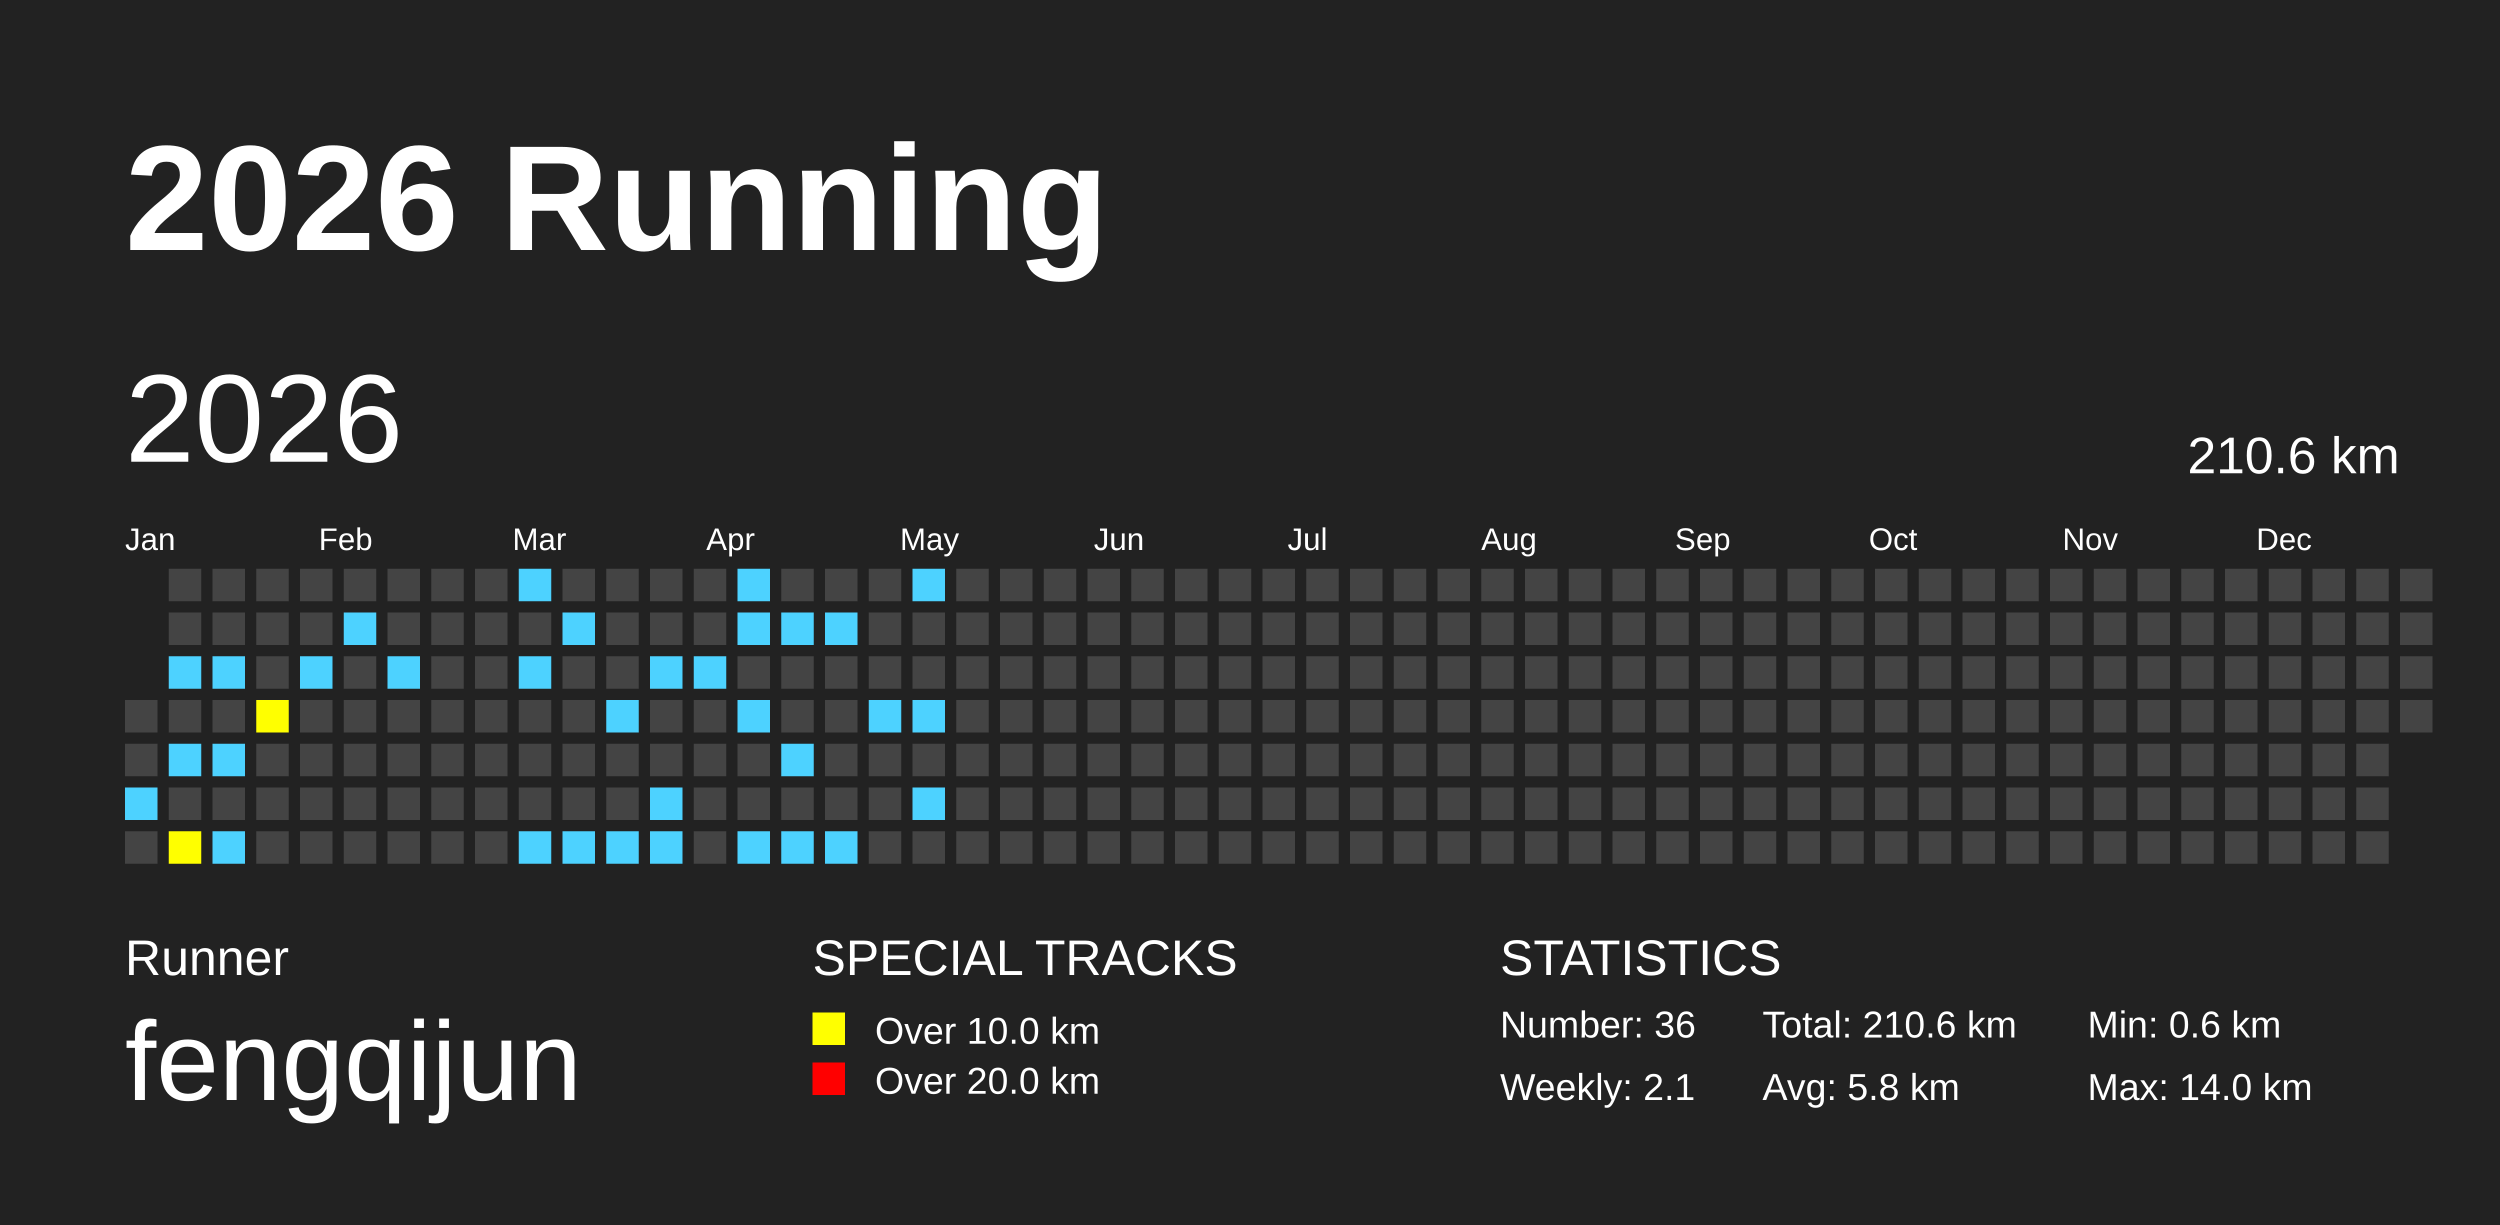
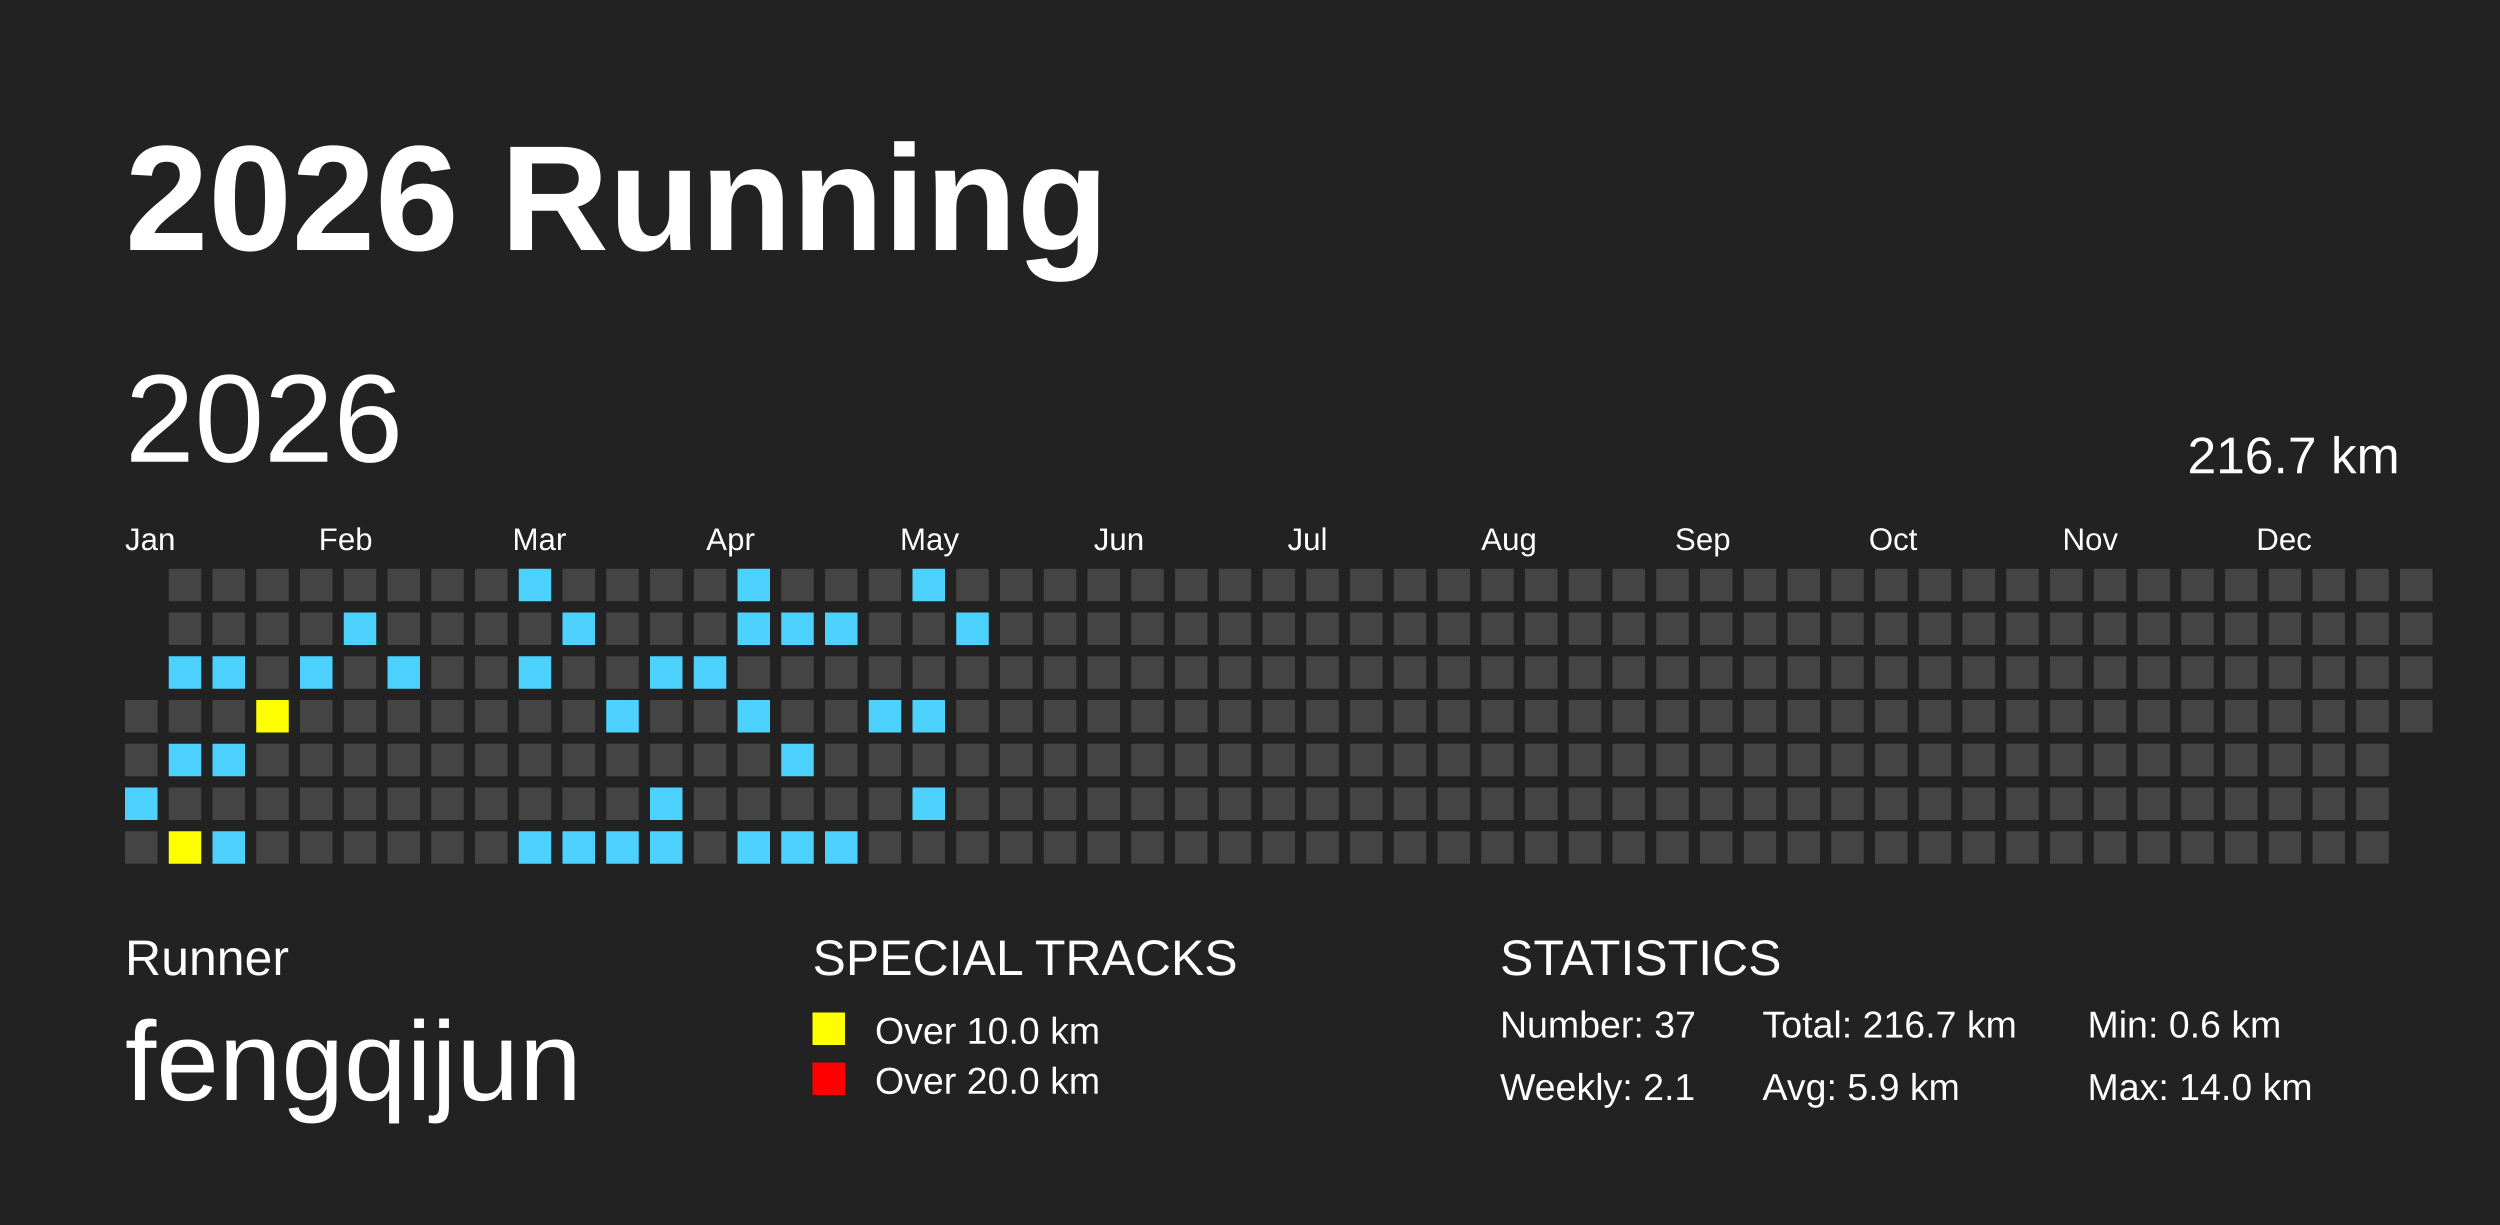
<svg xmlns="http://www.w3.org/2000/svg" baseProfile="full" height="98mm" version="1.1" viewBox="0,0,200,98" width="200mm">
  <defs />
  <rect fill="#222222" height="98" width="200" x="0" y="0" />
  <text fill="#FFFFFF" style="font-size:12px; font-family:Arial; font-weight:bold;" x="10" y="20">2026 Running</text>
  <text fill="#FFFFFF" style="font-size:4px; font-family:Arial" x="10" y="78">Runner</text>
  <text fill="#FFFFFF" style="font-size:9px; font-family:Arial" x="10" y="88">fengqijun</text>
  <text fill="#FFFFFF" style="font-size:4px; font-family:Arial" x="65" y="78">SPECIAL TRACKS</text>
  <rect fill="yellow" height="2.6" width="2.6" x="65" y="81" />
  <text fill="#FFFFFF" style="font-size:3px; font-family:Arial" x="70" y="83.5">Over 10.0 km</text>
  <rect fill="red" height="2.6" width="2.6" x="65" y="85" />
  <text fill="#FFFFFF" style="font-size:3px; font-family:Arial" x="70" y="87.5">Over 20.0 km</text>
  <text fill="#FFFFFF" style="font-size:4px; font-family:Arial" x="120" y="78">STATISTICS</text>
-   <text fill="#FFFFFF" style="font-size:3px; font-family:Arial" x="120" y="83">Number: 36</text>
+   <text fill="#FFFFFF" style="font-size:3px; font-family:Arial" x="120" y="83">Number: 37</text>
  <text fill="#FFFFFF" style="font-size:3px; font-family:Arial" x="120" y="88">Weekly: 2.1</text>
-   <text fill="#FFFFFF" style="font-size:3px; font-family:Arial" x="141" y="83">Total: 210.6 km</text>
-   <text fill="#FFFFFF" style="font-size:3px; font-family:Arial" x="141" y="88">Avg: 5.8 km</text>
+   <text fill="#FFFFFF" style="font-size:3px; font-family:Arial" x="141" y="83">Total: 216.7 km</text>
+   <text fill="#FFFFFF" style="font-size:3px; font-family:Arial" x="141" y="88">Avg: 5.9 km</text>
  <text fill="#FFFFFF" style="font-size:3px; font-family:Arial" x="167" y="83">Min: 0.6 km</text>
  <text fill="#FFFFFF" style="font-size:3px; font-family:Arial" x="167" y="88">Max: 14.0 km</text>
  <text dominant-baseline="hanging" fill="#FFFFFF" style="font-size:10.0px; font-family:Arial;" x="10" y="30">2026</text>
-   <text dominant-baseline="hanging" fill="#FFFFFF" style="font-size:4.125px; font-family:Arial;" x="175" y="35">210.6 km</text>
+   <text dominant-baseline="hanging" fill="#FFFFFF" style="font-size:4.125px; font-family:Arial;" x="175" y="35">216.7 km</text>
  <text fill="#FFFFFF" style="font-size:2.5px; font-family:Arial" x="10.0" y="44">Jan</text>
  <text fill="#FFFFFF" style="font-size:2.5px; font-family:Arial" x="25.5" y="44">Feb</text>
  <text fill="#FFFFFF" style="font-size:2.5px; font-family:Arial" x="41.0" y="44">Mar</text>
  <text fill="#FFFFFF" style="font-size:2.5px; font-family:Arial" x="56.5" y="44">Apr</text>
  <text fill="#FFFFFF" style="font-size:2.5px; font-family:Arial" x="72.0" y="44">May</text>
  <text fill="#FFFFFF" style="font-size:2.5px; font-family:Arial" x="87.5" y="44">Jun</text>
  <text fill="#FFFFFF" style="font-size:2.5px; font-family:Arial" x="103.0" y="44">Jul</text>
  <text fill="#FFFFFF" style="font-size:2.5px; font-family:Arial" x="118.5" y="44">Aug</text>
  <text fill="#FFFFFF" style="font-size:2.5px; font-family:Arial" x="134.0" y="44">Sep</text>
  <text fill="#FFFFFF" style="font-size:2.5px; font-family:Arial" x="149.5" y="44">Oct</text>
  <text fill="#FFFFFF" style="font-size:2.5px; font-family:Arial" x="165.0" y="44">Nov</text>
  <text fill="#FFFFFF" style="font-size:2.5px; font-family:Arial" x="180.5" y="44">Dec</text>
  <rect fill="#444444" height="2.6" width="2.6" x="10.0" y="56.0" />
  <rect fill="#444444" height="2.6" width="2.6" x="10.0" y="59.5" />
  <rect fill="#4DD2FF" height="2.6" width="2.6" x="10.0" y="63.0" />
  <rect fill="#444444" height="2.6" width="2.6" x="10.0" y="66.5" />
  <rect fill="#444444" height="2.6" width="2.6" x="13.5" y="45.5" />
  <rect fill="#444444" height="2.6" width="2.6" x="13.5" y="49.0" />
  <rect fill="#4DD2FF" height="2.6" width="2.6" x="13.5" y="52.5" />
  <rect fill="#444444" height="2.6" width="2.6" x="13.5" y="56.0" />
  <rect fill="#4DD2FF" height="2.6" width="2.6" x="13.5" y="59.5" />
  <rect fill="#444444" height="2.6" width="2.6" x="13.5" y="63.0" />
  <rect fill="yellow" height="2.6" width="2.6" x="13.5" y="66.5" />
  <rect fill="#444444" height="2.6" width="2.6" x="17.0" y="45.5" />
  <rect fill="#444444" height="2.6" width="2.6" x="17.0" y="49.0" />
  <rect fill="#4DD2FF" height="2.6" width="2.6" x="17.0" y="52.5" />
  <rect fill="#444444" height="2.6" width="2.6" x="17.0" y="56.0" />
  <rect fill="#4DD2FF" height="2.6" width="2.6" x="17.0" y="59.5" />
  <rect fill="#444444" height="2.6" width="2.6" x="17.0" y="63.0" />
  <rect fill="#4DD2FF" height="2.6" width="2.6" x="17.0" y="66.5" />
  <rect fill="#444444" height="2.6" width="2.6" x="20.5" y="45.5" />
  <rect fill="#444444" height="2.6" width="2.6" x="20.5" y="49.0" />
  <rect fill="#444444" height="2.6" width="2.6" x="20.5" y="52.5" />
  <rect fill="yellow" height="2.6" width="2.6" x="20.5" y="56.0" />
  <rect fill="#444444" height="2.6" width="2.6" x="20.5" y="59.5" />
  <rect fill="#444444" height="2.6" width="2.6" x="20.5" y="63.0" />
  <rect fill="#444444" height="2.6" width="2.6" x="20.5" y="66.5" />
  <rect fill="#444444" height="2.6" width="2.6" x="24.0" y="45.5" />
  <rect fill="#444444" height="2.6" width="2.6" x="24.0" y="49.0" />
  <rect fill="#4DD2FF" height="2.6" width="2.6" x="24.0" y="52.5" />
  <rect fill="#444444" height="2.6" width="2.6" x="24.0" y="56.0" />
  <rect fill="#444444" height="2.6" width="2.6" x="24.0" y="59.5" />
  <rect fill="#444444" height="2.6" width="2.6" x="24.0" y="63.0" />
  <rect fill="#444444" height="2.6" width="2.6" x="24.0" y="66.5" />
  <rect fill="#444444" height="2.6" width="2.6" x="27.5" y="45.5" />
  <rect fill="#4DD2FF" height="2.6" width="2.6" x="27.5" y="49.0" />
  <rect fill="#444444" height="2.6" width="2.6" x="27.5" y="52.5" />
  <rect fill="#444444" height="2.6" width="2.6" x="27.5" y="56.0" />
  <rect fill="#444444" height="2.6" width="2.6" x="27.5" y="59.5" />
  <rect fill="#444444" height="2.6" width="2.6" x="27.5" y="63.0" />
  <rect fill="#444444" height="2.6" width="2.6" x="27.5" y="66.5" />
  <rect fill="#444444" height="2.6" width="2.6" x="31.0" y="45.5" />
  <rect fill="#444444" height="2.6" width="2.6" x="31.0" y="49.0" />
  <rect fill="#4DD2FF" height="2.6" width="2.6" x="31.0" y="52.5" />
  <rect fill="#444444" height="2.6" width="2.6" x="31.0" y="56.0" />
  <rect fill="#444444" height="2.6" width="2.6" x="31.0" y="59.5" />
  <rect fill="#444444" height="2.6" width="2.6" x="31.0" y="63.0" />
  <rect fill="#444444" height="2.6" width="2.6" x="31.0" y="66.5" />
  <rect fill="#444444" height="2.6" width="2.6" x="34.5" y="45.5" />
  <rect fill="#444444" height="2.6" width="2.6" x="34.5" y="49.0" />
  <rect fill="#444444" height="2.6" width="2.6" x="34.5" y="52.5" />
  <rect fill="#444444" height="2.6" width="2.6" x="34.5" y="56.0" />
  <rect fill="#444444" height="2.6" width="2.6" x="34.5" y="59.5" />
  <rect fill="#444444" height="2.6" width="2.6" x="34.5" y="63.0" />
  <rect fill="#444444" height="2.6" width="2.6" x="34.5" y="66.5" />
  <rect fill="#444444" height="2.6" width="2.6" x="38.0" y="45.5" />
  <rect fill="#444444" height="2.6" width="2.6" x="38.0" y="49.0" />
  <rect fill="#444444" height="2.6" width="2.6" x="38.0" y="52.5" />
  <rect fill="#444444" height="2.6" width="2.6" x="38.0" y="56.0" />
  <rect fill="#444444" height="2.6" width="2.6" x="38.0" y="59.5" />
  <rect fill="#444444" height="2.6" width="2.6" x="38.0" y="63.0" />
  <rect fill="#444444" height="2.6" width="2.6" x="38.0" y="66.5" />
  <rect fill="#4DD2FF" height="2.6" width="2.6" x="41.5" y="45.5" />
  <rect fill="#444444" height="2.6" width="2.6" x="41.5" y="49.0" />
  <rect fill="#4DD2FF" height="2.6" width="2.6" x="41.5" y="52.5" />
  <rect fill="#444444" height="2.6" width="2.6" x="41.5" y="56.0" />
  <rect fill="#444444" height="2.6" width="2.6" x="41.5" y="59.5" />
  <rect fill="#444444" height="2.6" width="2.6" x="41.5" y="63.0" />
  <rect fill="#4DD2FF" height="2.6" width="2.6" x="41.5" y="66.5" />
  <rect fill="#444444" height="2.6" width="2.6" x="45.0" y="45.5" />
  <rect fill="#4DD2FF" height="2.6" width="2.6" x="45.0" y="49.0" />
  <rect fill="#444444" height="2.6" width="2.6" x="45.0" y="52.5" />
  <rect fill="#444444" height="2.6" width="2.6" x="45.0" y="56.0" />
  <rect fill="#444444" height="2.6" width="2.6" x="45.0" y="59.5" />
  <rect fill="#444444" height="2.6" width="2.6" x="45.0" y="63.0" />
  <rect fill="#4DD2FF" height="2.6" width="2.6" x="45.0" y="66.5" />
  <rect fill="#444444" height="2.6" width="2.6" x="48.5" y="45.5" />
  <rect fill="#444444" height="2.6" width="2.6" x="48.5" y="49.0" />
  <rect fill="#444444" height="2.6" width="2.6" x="48.5" y="52.5" />
  <rect fill="#4DD2FF" height="2.6" width="2.6" x="48.5" y="56.0" />
  <rect fill="#444444" height="2.6" width="2.6" x="48.5" y="59.5" />
  <rect fill="#444444" height="2.6" width="2.6" x="48.5" y="63.0" />
  <rect fill="#4DD2FF" height="2.6" width="2.6" x="48.5" y="66.5" />
  <rect fill="#444444" height="2.6" width="2.6" x="52.0" y="45.5" />
  <rect fill="#444444" height="2.6" width="2.6" x="52.0" y="49.0" />
  <rect fill="#4DD2FF" height="2.6" width="2.6" x="52.0" y="52.5" />
  <rect fill="#444444" height="2.6" width="2.6" x="52.0" y="56.0" />
  <rect fill="#444444" height="2.6" width="2.6" x="52.0" y="59.5" />
  <rect fill="#4DD2FF" height="2.6" width="2.6" x="52.0" y="63.0" />
  <rect fill="#4DD2FF" height="2.6" width="2.6" x="52.0" y="66.5" />
  <rect fill="#444444" height="2.6" width="2.6" x="55.5" y="45.5" />
  <rect fill="#444444" height="2.6" width="2.6" x="55.5" y="49.0" />
  <rect fill="#4DD2FF" height="2.6" width="2.6" x="55.5" y="52.5" />
  <rect fill="#444444" height="2.6" width="2.6" x="55.5" y="56.0" />
  <rect fill="#444444" height="2.6" width="2.6" x="55.5" y="59.5" />
  <rect fill="#444444" height="2.6" width="2.6" x="55.5" y="63.0" />
  <rect fill="#444444" height="2.6" width="2.6" x="55.5" y="66.5" />
  <rect fill="#4DD2FF" height="2.6" width="2.6" x="59.0" y="45.5" />
  <rect fill="#4DD2FF" height="2.6" width="2.6" x="59.0" y="49.0" />
  <rect fill="#444444" height="2.6" width="2.6" x="59.0" y="52.5" />
  <rect fill="#4DD2FF" height="2.6" width="2.6" x="59.0" y="56.0" />
  <rect fill="#444444" height="2.6" width="2.6" x="59.0" y="59.5" />
  <rect fill="#444444" height="2.6" width="2.6" x="59.0" y="63.0" />
  <rect fill="#4DD2FF" height="2.6" width="2.6" x="59.0" y="66.5" />
  <rect fill="#444444" height="2.6" width="2.6" x="62.5" y="45.5" />
  <rect fill="#4DD2FF" height="2.6" width="2.6" x="62.5" y="49.0" />
  <rect fill="#444444" height="2.6" width="2.6" x="62.5" y="52.5" />
  <rect fill="#444444" height="2.6" width="2.6" x="62.5" y="56.0" />
  <rect fill="#4DD2FF" height="2.6" width="2.6" x="62.5" y="59.5" />
  <rect fill="#444444" height="2.6" width="2.6" x="62.5" y="63.0" />
  <rect fill="#4DD2FF" height="2.6" width="2.6" x="62.5" y="66.5" />
  <rect fill="#444444" height="2.6" width="2.6" x="66.0" y="45.5" />
  <rect fill="#4DD2FF" height="2.6" width="2.6" x="66.0" y="49.0" />
  <rect fill="#444444" height="2.6" width="2.6" x="66.0" y="52.5" />
  <rect fill="#444444" height="2.6" width="2.6" x="66.0" y="56.0" />
  <rect fill="#444444" height="2.6" width="2.6" x="66.0" y="59.5" />
  <rect fill="#444444" height="2.6" width="2.6" x="66.0" y="63.0" />
  <rect fill="#4DD2FF" height="2.6" width="2.6" x="66.0" y="66.5" />
  <rect fill="#444444" height="2.6" width="2.6" x="69.5" y="45.5" />
  <rect fill="#444444" height="2.6" width="2.6" x="69.5" y="49.0" />
  <rect fill="#444444" height="2.6" width="2.6" x="69.5" y="52.5" />
  <rect fill="#4DD2FF" height="2.6" width="2.6" x="69.5" y="56.0" />
  <rect fill="#444444" height="2.6" width="2.6" x="69.5" y="59.5" />
  <rect fill="#444444" height="2.6" width="2.6" x="69.5" y="63.0" />
  <rect fill="#444444" height="2.6" width="2.6" x="69.5" y="66.5" />
  <rect fill="#4DD2FF" height="2.6" width="2.6" x="73.0" y="45.5" />
  <rect fill="#444444" height="2.6" width="2.6" x="73.0" y="49.0" />
  <rect fill="#444444" height="2.6" width="2.6" x="73.0" y="52.5" />
  <rect fill="#4DD2FF" height="2.6" width="2.6" x="73.0" y="56.0" />
  <rect fill="#444444" height="2.6" width="2.6" x="73.0" y="59.5" />
  <rect fill="#4DD2FF" height="2.6" width="2.6" x="73.0" y="63.0" />
  <rect fill="#444444" height="2.6" width="2.6" x="73.0" y="66.5" />
  <rect fill="#444444" height="2.6" width="2.6" x="76.5" y="45.5" />
-   <rect fill="#444444" height="2.6" width="2.6" x="76.5" y="49.0" />
+   <rect fill="#4DD2FF" height="2.6" width="2.6" x="76.5" y="49.0" />
  <rect fill="#444444" height="2.6" width="2.6" x="76.5" y="52.5" />
  <rect fill="#444444" height="2.6" width="2.6" x="76.5" y="56.0" />
  <rect fill="#444444" height="2.6" width="2.6" x="76.5" y="59.5" />
  <rect fill="#444444" height="2.6" width="2.6" x="76.5" y="63.0" />
  <rect fill="#444444" height="2.6" width="2.6" x="76.5" y="66.5" />
  <rect fill="#444444" height="2.6" width="2.6" x="80.0" y="45.5" />
  <rect fill="#444444" height="2.6" width="2.6" x="80.0" y="49.0" />
  <rect fill="#444444" height="2.6" width="2.6" x="80.0" y="52.5" />
  <rect fill="#444444" height="2.6" width="2.6" x="80.0" y="56.0" />
  <rect fill="#444444" height="2.6" width="2.6" x="80.0" y="59.5" />
  <rect fill="#444444" height="2.6" width="2.6" x="80.0" y="63.0" />
  <rect fill="#444444" height="2.6" width="2.6" x="80.0" y="66.5" />
  <rect fill="#444444" height="2.6" width="2.6" x="83.5" y="45.5" />
  <rect fill="#444444" height="2.6" width="2.6" x="83.5" y="49.0" />
  <rect fill="#444444" height="2.6" width="2.6" x="83.5" y="52.5" />
  <rect fill="#444444" height="2.6" width="2.6" x="83.5" y="56.0" />
  <rect fill="#444444" height="2.6" width="2.6" x="83.5" y="59.5" />
  <rect fill="#444444" height="2.6" width="2.6" x="83.5" y="63.0" />
  <rect fill="#444444" height="2.6" width="2.6" x="83.5" y="66.5" />
  <rect fill="#444444" height="2.6" width="2.6" x="87.0" y="45.5" />
  <rect fill="#444444" height="2.6" width="2.6" x="87.0" y="49.0" />
  <rect fill="#444444" height="2.6" width="2.6" x="87.0" y="52.5" />
  <rect fill="#444444" height="2.6" width="2.6" x="87.0" y="56.0" />
  <rect fill="#444444" height="2.6" width="2.6" x="87.0" y="59.5" />
  <rect fill="#444444" height="2.6" width="2.6" x="87.0" y="63.0" />
  <rect fill="#444444" height="2.6" width="2.6" x="87.0" y="66.5" />
  <rect fill="#444444" height="2.6" width="2.6" x="90.5" y="45.5" />
  <rect fill="#444444" height="2.6" width="2.6" x="90.5" y="49.0" />
  <rect fill="#444444" height="2.6" width="2.6" x="90.5" y="52.5" />
  <rect fill="#444444" height="2.6" width="2.6" x="90.5" y="56.0" />
  <rect fill="#444444" height="2.6" width="2.6" x="90.5" y="59.5" />
  <rect fill="#444444" height="2.6" width="2.6" x="90.5" y="63.0" />
  <rect fill="#444444" height="2.6" width="2.6" x="90.5" y="66.5" />
  <rect fill="#444444" height="2.6" width="2.6" x="94.0" y="45.5" />
  <rect fill="#444444" height="2.6" width="2.6" x="94.0" y="49.0" />
  <rect fill="#444444" height="2.6" width="2.6" x="94.0" y="52.5" />
  <rect fill="#444444" height="2.6" width="2.6" x="94.0" y="56.0" />
  <rect fill="#444444" height="2.6" width="2.6" x="94.0" y="59.5" />
  <rect fill="#444444" height="2.6" width="2.6" x="94.0" y="63.0" />
  <rect fill="#444444" height="2.6" width="2.6" x="94.0" y="66.5" />
  <rect fill="#444444" height="2.6" width="2.6" x="97.5" y="45.5" />
  <rect fill="#444444" height="2.6" width="2.6" x="97.5" y="49.0" />
  <rect fill="#444444" height="2.6" width="2.6" x="97.5" y="52.5" />
  <rect fill="#444444" height="2.6" width="2.6" x="97.5" y="56.0" />
  <rect fill="#444444" height="2.6" width="2.6" x="97.5" y="59.5" />
  <rect fill="#444444" height="2.6" width="2.6" x="97.5" y="63.0" />
  <rect fill="#444444" height="2.6" width="2.6" x="97.5" y="66.5" />
  <rect fill="#444444" height="2.6" width="2.6" x="101.0" y="45.5" />
  <rect fill="#444444" height="2.6" width="2.6" x="101.0" y="49.0" />
  <rect fill="#444444" height="2.6" width="2.6" x="101.0" y="52.5" />
  <rect fill="#444444" height="2.6" width="2.6" x="101.0" y="56.0" />
  <rect fill="#444444" height="2.6" width="2.6" x="101.0" y="59.5" />
  <rect fill="#444444" height="2.6" width="2.6" x="101.0" y="63.0" />
  <rect fill="#444444" height="2.6" width="2.6" x="101.0" y="66.5" />
  <rect fill="#444444" height="2.6" width="2.6" x="104.5" y="45.5" />
  <rect fill="#444444" height="2.6" width="2.6" x="104.5" y="49.0" />
  <rect fill="#444444" height="2.6" width="2.6" x="104.5" y="52.5" />
  <rect fill="#444444" height="2.6" width="2.6" x="104.5" y="56.0" />
  <rect fill="#444444" height="2.6" width="2.6" x="104.5" y="59.5" />
  <rect fill="#444444" height="2.6" width="2.6" x="104.5" y="63.0" />
  <rect fill="#444444" height="2.6" width="2.6" x="104.5" y="66.5" />
  <rect fill="#444444" height="2.6" width="2.6" x="108.0" y="45.5" />
  <rect fill="#444444" height="2.6" width="2.6" x="108.0" y="49.0" />
  <rect fill="#444444" height="2.6" width="2.6" x="108.0" y="52.5" />
  <rect fill="#444444" height="2.6" width="2.6" x="108.0" y="56.0" />
  <rect fill="#444444" height="2.6" width="2.6" x="108.0" y="59.5" />
  <rect fill="#444444" height="2.6" width="2.6" x="108.0" y="63.0" />
  <rect fill="#444444" height="2.6" width="2.6" x="108.0" y="66.5" />
  <rect fill="#444444" height="2.6" width="2.6" x="111.5" y="45.5" />
  <rect fill="#444444" height="2.6" width="2.6" x="111.5" y="49.0" />
  <rect fill="#444444" height="2.6" width="2.6" x="111.5" y="52.5" />
  <rect fill="#444444" height="2.6" width="2.6" x="111.5" y="56.0" />
  <rect fill="#444444" height="2.6" width="2.6" x="111.5" y="59.5" />
  <rect fill="#444444" height="2.6" width="2.6" x="111.5" y="63.0" />
  <rect fill="#444444" height="2.6" width="2.6" x="111.5" y="66.5" />
  <rect fill="#444444" height="2.6" width="2.6" x="115.0" y="45.5" />
  <rect fill="#444444" height="2.6" width="2.6" x="115.0" y="49.0" />
  <rect fill="#444444" height="2.6" width="2.6" x="115.0" y="52.5" />
  <rect fill="#444444" height="2.6" width="2.6" x="115.0" y="56.0" />
  <rect fill="#444444" height="2.6" width="2.6" x="115.0" y="59.5" />
  <rect fill="#444444" height="2.6" width="2.6" x="115.0" y="63.0" />
  <rect fill="#444444" height="2.6" width="2.6" x="115.0" y="66.5" />
  <rect fill="#444444" height="2.6" width="2.6" x="118.5" y="45.5" />
  <rect fill="#444444" height="2.6" width="2.6" x="118.5" y="49.0" />
  <rect fill="#444444" height="2.6" width="2.6" x="118.5" y="52.5" />
  <rect fill="#444444" height="2.6" width="2.6" x="118.5" y="56.0" />
  <rect fill="#444444" height="2.6" width="2.6" x="118.5" y="59.5" />
  <rect fill="#444444" height="2.6" width="2.6" x="118.5" y="63.0" />
  <rect fill="#444444" height="2.6" width="2.6" x="118.5" y="66.5" />
  <rect fill="#444444" height="2.6" width="2.6" x="122.0" y="45.5" />
  <rect fill="#444444" height="2.6" width="2.6" x="122.0" y="49.0" />
  <rect fill="#444444" height="2.6" width="2.6" x="122.0" y="52.5" />
  <rect fill="#444444" height="2.6" width="2.6" x="122.0" y="56.0" />
  <rect fill="#444444" height="2.6" width="2.6" x="122.0" y="59.5" />
  <rect fill="#444444" height="2.6" width="2.6" x="122.0" y="63.0" />
  <rect fill="#444444" height="2.6" width="2.6" x="122.0" y="66.5" />
  <rect fill="#444444" height="2.6" width="2.6" x="125.5" y="45.5" />
  <rect fill="#444444" height="2.6" width="2.6" x="125.5" y="49.0" />
  <rect fill="#444444" height="2.6" width="2.6" x="125.5" y="52.5" />
  <rect fill="#444444" height="2.6" width="2.6" x="125.5" y="56.0" />
  <rect fill="#444444" height="2.6" width="2.6" x="125.5" y="59.5" />
  <rect fill="#444444" height="2.6" width="2.6" x="125.5" y="63.0" />
  <rect fill="#444444" height="2.6" width="2.6" x="125.5" y="66.5" />
  <rect fill="#444444" height="2.6" width="2.6" x="129.0" y="45.5" />
  <rect fill="#444444" height="2.6" width="2.6" x="129.0" y="49.0" />
  <rect fill="#444444" height="2.6" width="2.6" x="129.0" y="52.5" />
  <rect fill="#444444" height="2.6" width="2.6" x="129.0" y="56.0" />
  <rect fill="#444444" height="2.6" width="2.6" x="129.0" y="59.5" />
  <rect fill="#444444" height="2.6" width="2.6" x="129.0" y="63.0" />
  <rect fill="#444444" height="2.6" width="2.6" x="129.0" y="66.5" />
  <rect fill="#444444" height="2.6" width="2.6" x="132.5" y="45.5" />
  <rect fill="#444444" height="2.6" width="2.6" x="132.5" y="49.0" />
  <rect fill="#444444" height="2.6" width="2.6" x="132.5" y="52.5" />
  <rect fill="#444444" height="2.6" width="2.6" x="132.5" y="56.0" />
  <rect fill="#444444" height="2.6" width="2.6" x="132.5" y="59.5" />
  <rect fill="#444444" height="2.6" width="2.6" x="132.5" y="63.0" />
  <rect fill="#444444" height="2.6" width="2.6" x="132.5" y="66.5" />
  <rect fill="#444444" height="2.6" width="2.6" x="136.0" y="45.5" />
  <rect fill="#444444" height="2.6" width="2.6" x="136.0" y="49.0" />
  <rect fill="#444444" height="2.6" width="2.6" x="136.0" y="52.5" />
  <rect fill="#444444" height="2.6" width="2.6" x="136.0" y="56.0" />
  <rect fill="#444444" height="2.6" width="2.6" x="136.0" y="59.5" />
  <rect fill="#444444" height="2.6" width="2.6" x="136.0" y="63.0" />
  <rect fill="#444444" height="2.6" width="2.6" x="136.0" y="66.5" />
  <rect fill="#444444" height="2.6" width="2.6" x="139.5" y="45.5" />
  <rect fill="#444444" height="2.6" width="2.6" x="139.5" y="49.0" />
  <rect fill="#444444" height="2.6" width="2.6" x="139.5" y="52.5" />
  <rect fill="#444444" height="2.6" width="2.6" x="139.5" y="56.0" />
  <rect fill="#444444" height="2.6" width="2.6" x="139.5" y="59.5" />
  <rect fill="#444444" height="2.6" width="2.6" x="139.5" y="63.0" />
  <rect fill="#444444" height="2.6" width="2.6" x="139.5" y="66.5" />
  <rect fill="#444444" height="2.6" width="2.6" x="143.0" y="45.5" />
  <rect fill="#444444" height="2.6" width="2.6" x="143.0" y="49.0" />
  <rect fill="#444444" height="2.6" width="2.6" x="143.0" y="52.5" />
  <rect fill="#444444" height="2.6" width="2.6" x="143.0" y="56.0" />
  <rect fill="#444444" height="2.6" width="2.6" x="143.0" y="59.5" />
  <rect fill="#444444" height="2.6" width="2.6" x="143.0" y="63.0" />
  <rect fill="#444444" height="2.6" width="2.6" x="143.0" y="66.5" />
  <rect fill="#444444" height="2.6" width="2.6" x="146.5" y="45.5" />
  <rect fill="#444444" height="2.6" width="2.6" x="146.5" y="49.0" />
  <rect fill="#444444" height="2.6" width="2.6" x="146.5" y="52.5" />
  <rect fill="#444444" height="2.6" width="2.6" x="146.5" y="56.0" />
  <rect fill="#444444" height="2.6" width="2.6" x="146.5" y="59.5" />
  <rect fill="#444444" height="2.6" width="2.6" x="146.5" y="63.0" />
  <rect fill="#444444" height="2.6" width="2.6" x="146.5" y="66.5" />
  <rect fill="#444444" height="2.6" width="2.6" x="150.0" y="45.5" />
  <rect fill="#444444" height="2.6" width="2.6" x="150.0" y="49.0" />
  <rect fill="#444444" height="2.6" width="2.6" x="150.0" y="52.5" />
  <rect fill="#444444" height="2.6" width="2.6" x="150.0" y="56.0" />
  <rect fill="#444444" height="2.6" width="2.6" x="150.0" y="59.5" />
  <rect fill="#444444" height="2.6" width="2.6" x="150.0" y="63.0" />
  <rect fill="#444444" height="2.6" width="2.6" x="150.0" y="66.5" />
  <rect fill="#444444" height="2.6" width="2.6" x="153.5" y="45.5" />
  <rect fill="#444444" height="2.6" width="2.6" x="153.5" y="49.0" />
  <rect fill="#444444" height="2.6" width="2.6" x="153.5" y="52.5" />
  <rect fill="#444444" height="2.6" width="2.6" x="153.5" y="56.0" />
  <rect fill="#444444" height="2.6" width="2.6" x="153.5" y="59.5" />
  <rect fill="#444444" height="2.6" width="2.6" x="153.5" y="63.0" />
  <rect fill="#444444" height="2.6" width="2.6" x="153.5" y="66.5" />
  <rect fill="#444444" height="2.6" width="2.6" x="157.0" y="45.5" />
  <rect fill="#444444" height="2.6" width="2.6" x="157.0" y="49.0" />
  <rect fill="#444444" height="2.6" width="2.6" x="157.0" y="52.5" />
  <rect fill="#444444" height="2.6" width="2.6" x="157.0" y="56.0" />
  <rect fill="#444444" height="2.6" width="2.6" x="157.0" y="59.5" />
  <rect fill="#444444" height="2.6" width="2.6" x="157.0" y="63.0" />
  <rect fill="#444444" height="2.6" width="2.6" x="157.0" y="66.5" />
  <rect fill="#444444" height="2.6" width="2.6" x="160.5" y="45.5" />
  <rect fill="#444444" height="2.6" width="2.6" x="160.5" y="49.0" />
  <rect fill="#444444" height="2.6" width="2.6" x="160.5" y="52.5" />
  <rect fill="#444444" height="2.6" width="2.6" x="160.5" y="56.0" />
  <rect fill="#444444" height="2.6" width="2.6" x="160.5" y="59.5" />
  <rect fill="#444444" height="2.6" width="2.6" x="160.5" y="63.0" />
  <rect fill="#444444" height="2.6" width="2.6" x="160.5" y="66.5" />
  <rect fill="#444444" height="2.6" width="2.6" x="164.0" y="45.5" />
  <rect fill="#444444" height="2.6" width="2.6" x="164.0" y="49.0" />
  <rect fill="#444444" height="2.6" width="2.6" x="164.0" y="52.5" />
  <rect fill="#444444" height="2.6" width="2.6" x="164.0" y="56.0" />
  <rect fill="#444444" height="2.6" width="2.6" x="164.0" y="59.5" />
  <rect fill="#444444" height="2.6" width="2.6" x="164.0" y="63.0" />
  <rect fill="#444444" height="2.6" width="2.6" x="164.0" y="66.5" />
  <rect fill="#444444" height="2.6" width="2.6" x="167.5" y="45.5" />
  <rect fill="#444444" height="2.6" width="2.6" x="167.5" y="49.0" />
  <rect fill="#444444" height="2.6" width="2.6" x="167.5" y="52.5" />
  <rect fill="#444444" height="2.6" width="2.6" x="167.5" y="56.0" />
  <rect fill="#444444" height="2.6" width="2.6" x="167.5" y="59.5" />
  <rect fill="#444444" height="2.6" width="2.6" x="167.5" y="63.0" />
  <rect fill="#444444" height="2.6" width="2.6" x="167.5" y="66.5" />
  <rect fill="#444444" height="2.6" width="2.6" x="171.0" y="45.5" />
  <rect fill="#444444" height="2.6" width="2.6" x="171.0" y="49.0" />
  <rect fill="#444444" height="2.6" width="2.6" x="171.0" y="52.5" />
  <rect fill="#444444" height="2.6" width="2.6" x="171.0" y="56.0" />
  <rect fill="#444444" height="2.6" width="2.6" x="171.0" y="59.5" />
  <rect fill="#444444" height="2.6" width="2.6" x="171.0" y="63.0" />
  <rect fill="#444444" height="2.6" width="2.6" x="171.0" y="66.5" />
  <rect fill="#444444" height="2.6" width="2.6" x="174.5" y="45.5" />
  <rect fill="#444444" height="2.6" width="2.6" x="174.5" y="49.0" />
  <rect fill="#444444" height="2.6" width="2.6" x="174.5" y="52.5" />
  <rect fill="#444444" height="2.6" width="2.6" x="174.5" y="56.0" />
  <rect fill="#444444" height="2.6" width="2.6" x="174.5" y="59.5" />
  <rect fill="#444444" height="2.6" width="2.6" x="174.5" y="63.0" />
  <rect fill="#444444" height="2.6" width="2.6" x="174.5" y="66.5" />
  <rect fill="#444444" height="2.6" width="2.6" x="178.0" y="45.5" />
  <rect fill="#444444" height="2.6" width="2.6" x="178.0" y="49.0" />
  <rect fill="#444444" height="2.6" width="2.6" x="178.0" y="52.5" />
  <rect fill="#444444" height="2.6" width="2.6" x="178.0" y="56.0" />
  <rect fill="#444444" height="2.6" width="2.6" x="178.0" y="59.5" />
  <rect fill="#444444" height="2.6" width="2.6" x="178.0" y="63.0" />
  <rect fill="#444444" height="2.6" width="2.6" x="178.0" y="66.5" />
  <rect fill="#444444" height="2.6" width="2.6" x="181.5" y="45.5" />
  <rect fill="#444444" height="2.6" width="2.6" x="181.5" y="49.0" />
  <rect fill="#444444" height="2.6" width="2.6" x="181.5" y="52.5" />
  <rect fill="#444444" height="2.6" width="2.6" x="181.5" y="56.0" />
  <rect fill="#444444" height="2.6" width="2.6" x="181.5" y="59.5" />
  <rect fill="#444444" height="2.6" width="2.6" x="181.5" y="63.0" />
  <rect fill="#444444" height="2.6" width="2.6" x="181.5" y="66.5" />
  <rect fill="#444444" height="2.6" width="2.6" x="185.0" y="45.5" />
  <rect fill="#444444" height="2.6" width="2.6" x="185.0" y="49.0" />
  <rect fill="#444444" height="2.6" width="2.6" x="185.0" y="52.5" />
  <rect fill="#444444" height="2.6" width="2.6" x="185.0" y="56.0" />
  <rect fill="#444444" height="2.6" width="2.6" x="185.0" y="59.5" />
  <rect fill="#444444" height="2.6" width="2.6" x="185.0" y="63.0" />
  <rect fill="#444444" height="2.6" width="2.6" x="185.0" y="66.5" />
  <rect fill="#444444" height="2.6" width="2.6" x="188.5" y="45.5" />
  <rect fill="#444444" height="2.6" width="2.6" x="188.5" y="49.0" />
  <rect fill="#444444" height="2.6" width="2.6" x="188.5" y="52.5" />
  <rect fill="#444444" height="2.6" width="2.6" x="188.5" y="56.0" />
  <rect fill="#444444" height="2.6" width="2.6" x="188.5" y="59.5" />
  <rect fill="#444444" height="2.6" width="2.6" x="188.5" y="63.0" />
  <rect fill="#444444" height="2.6" width="2.6" x="188.5" y="66.5" />
  <rect fill="#444444" height="2.6" width="2.6" x="192.0" y="45.5" />
  <rect fill="#444444" height="2.6" width="2.6" x="192.0" y="49.0" />
  <rect fill="#444444" height="2.6" width="2.6" x="192.0" y="52.5" />
  <rect fill="#444444" height="2.6" width="2.6" x="192.0" y="56.0" />
</svg>
